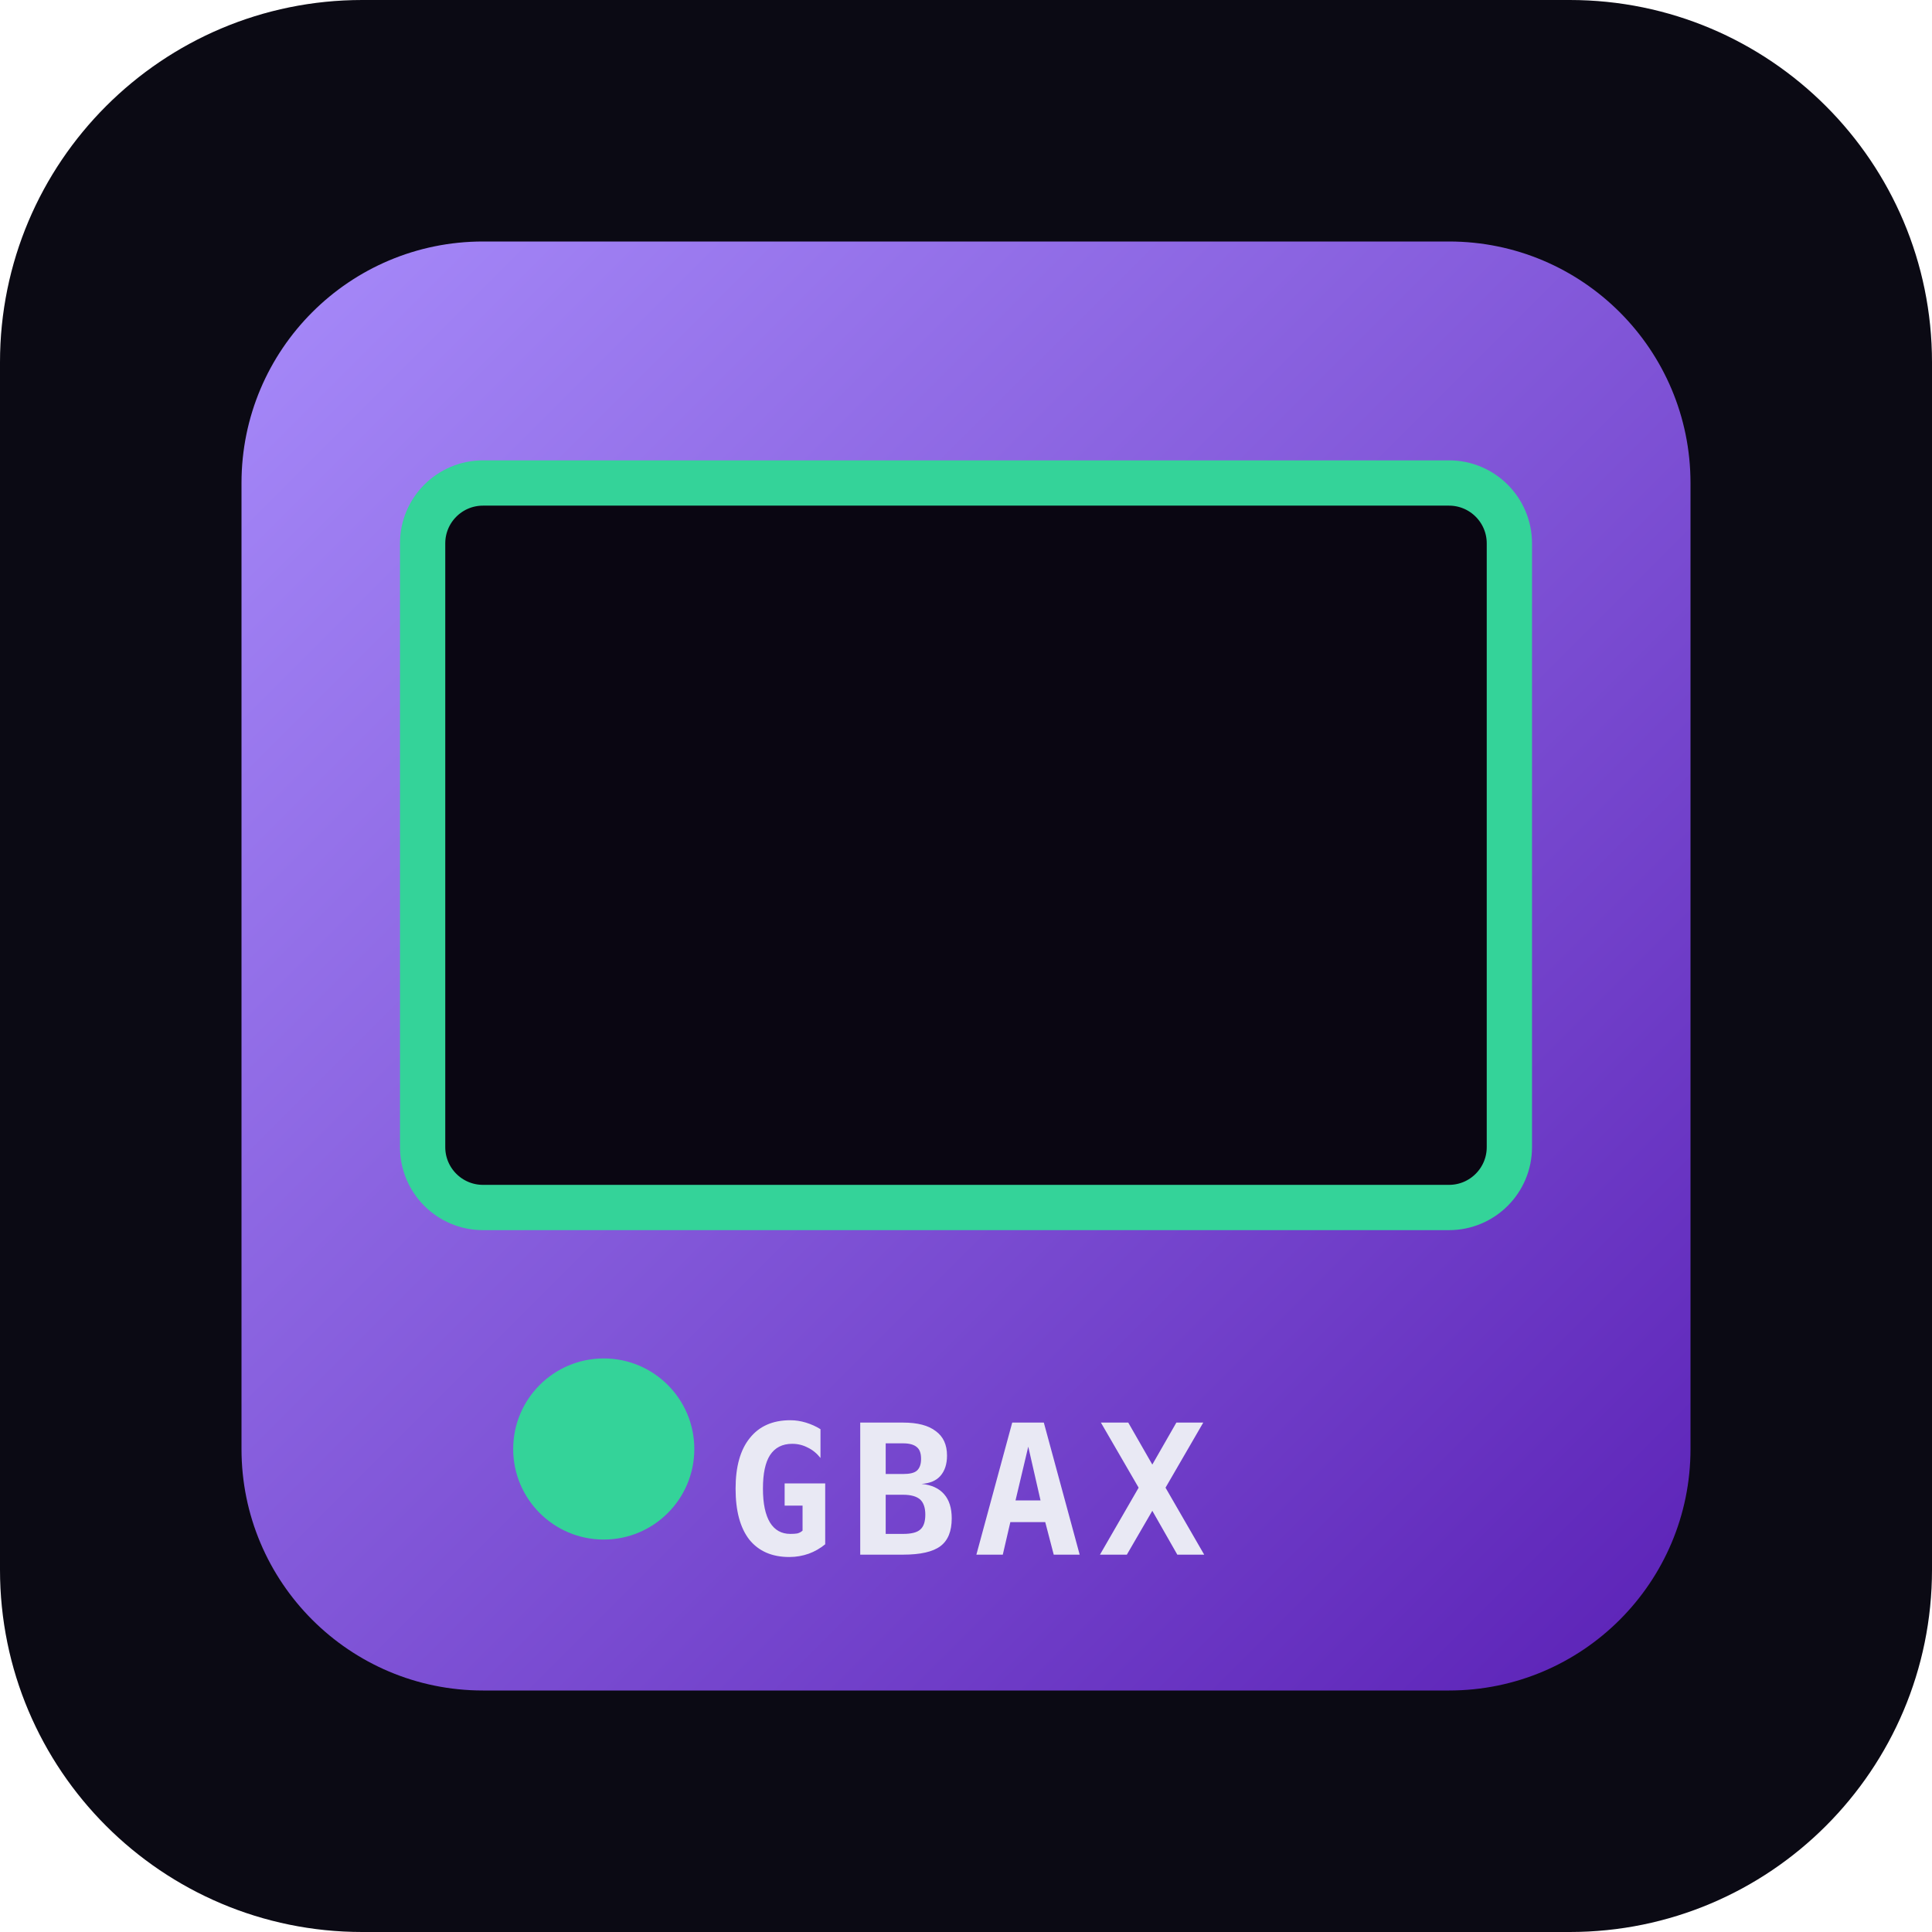
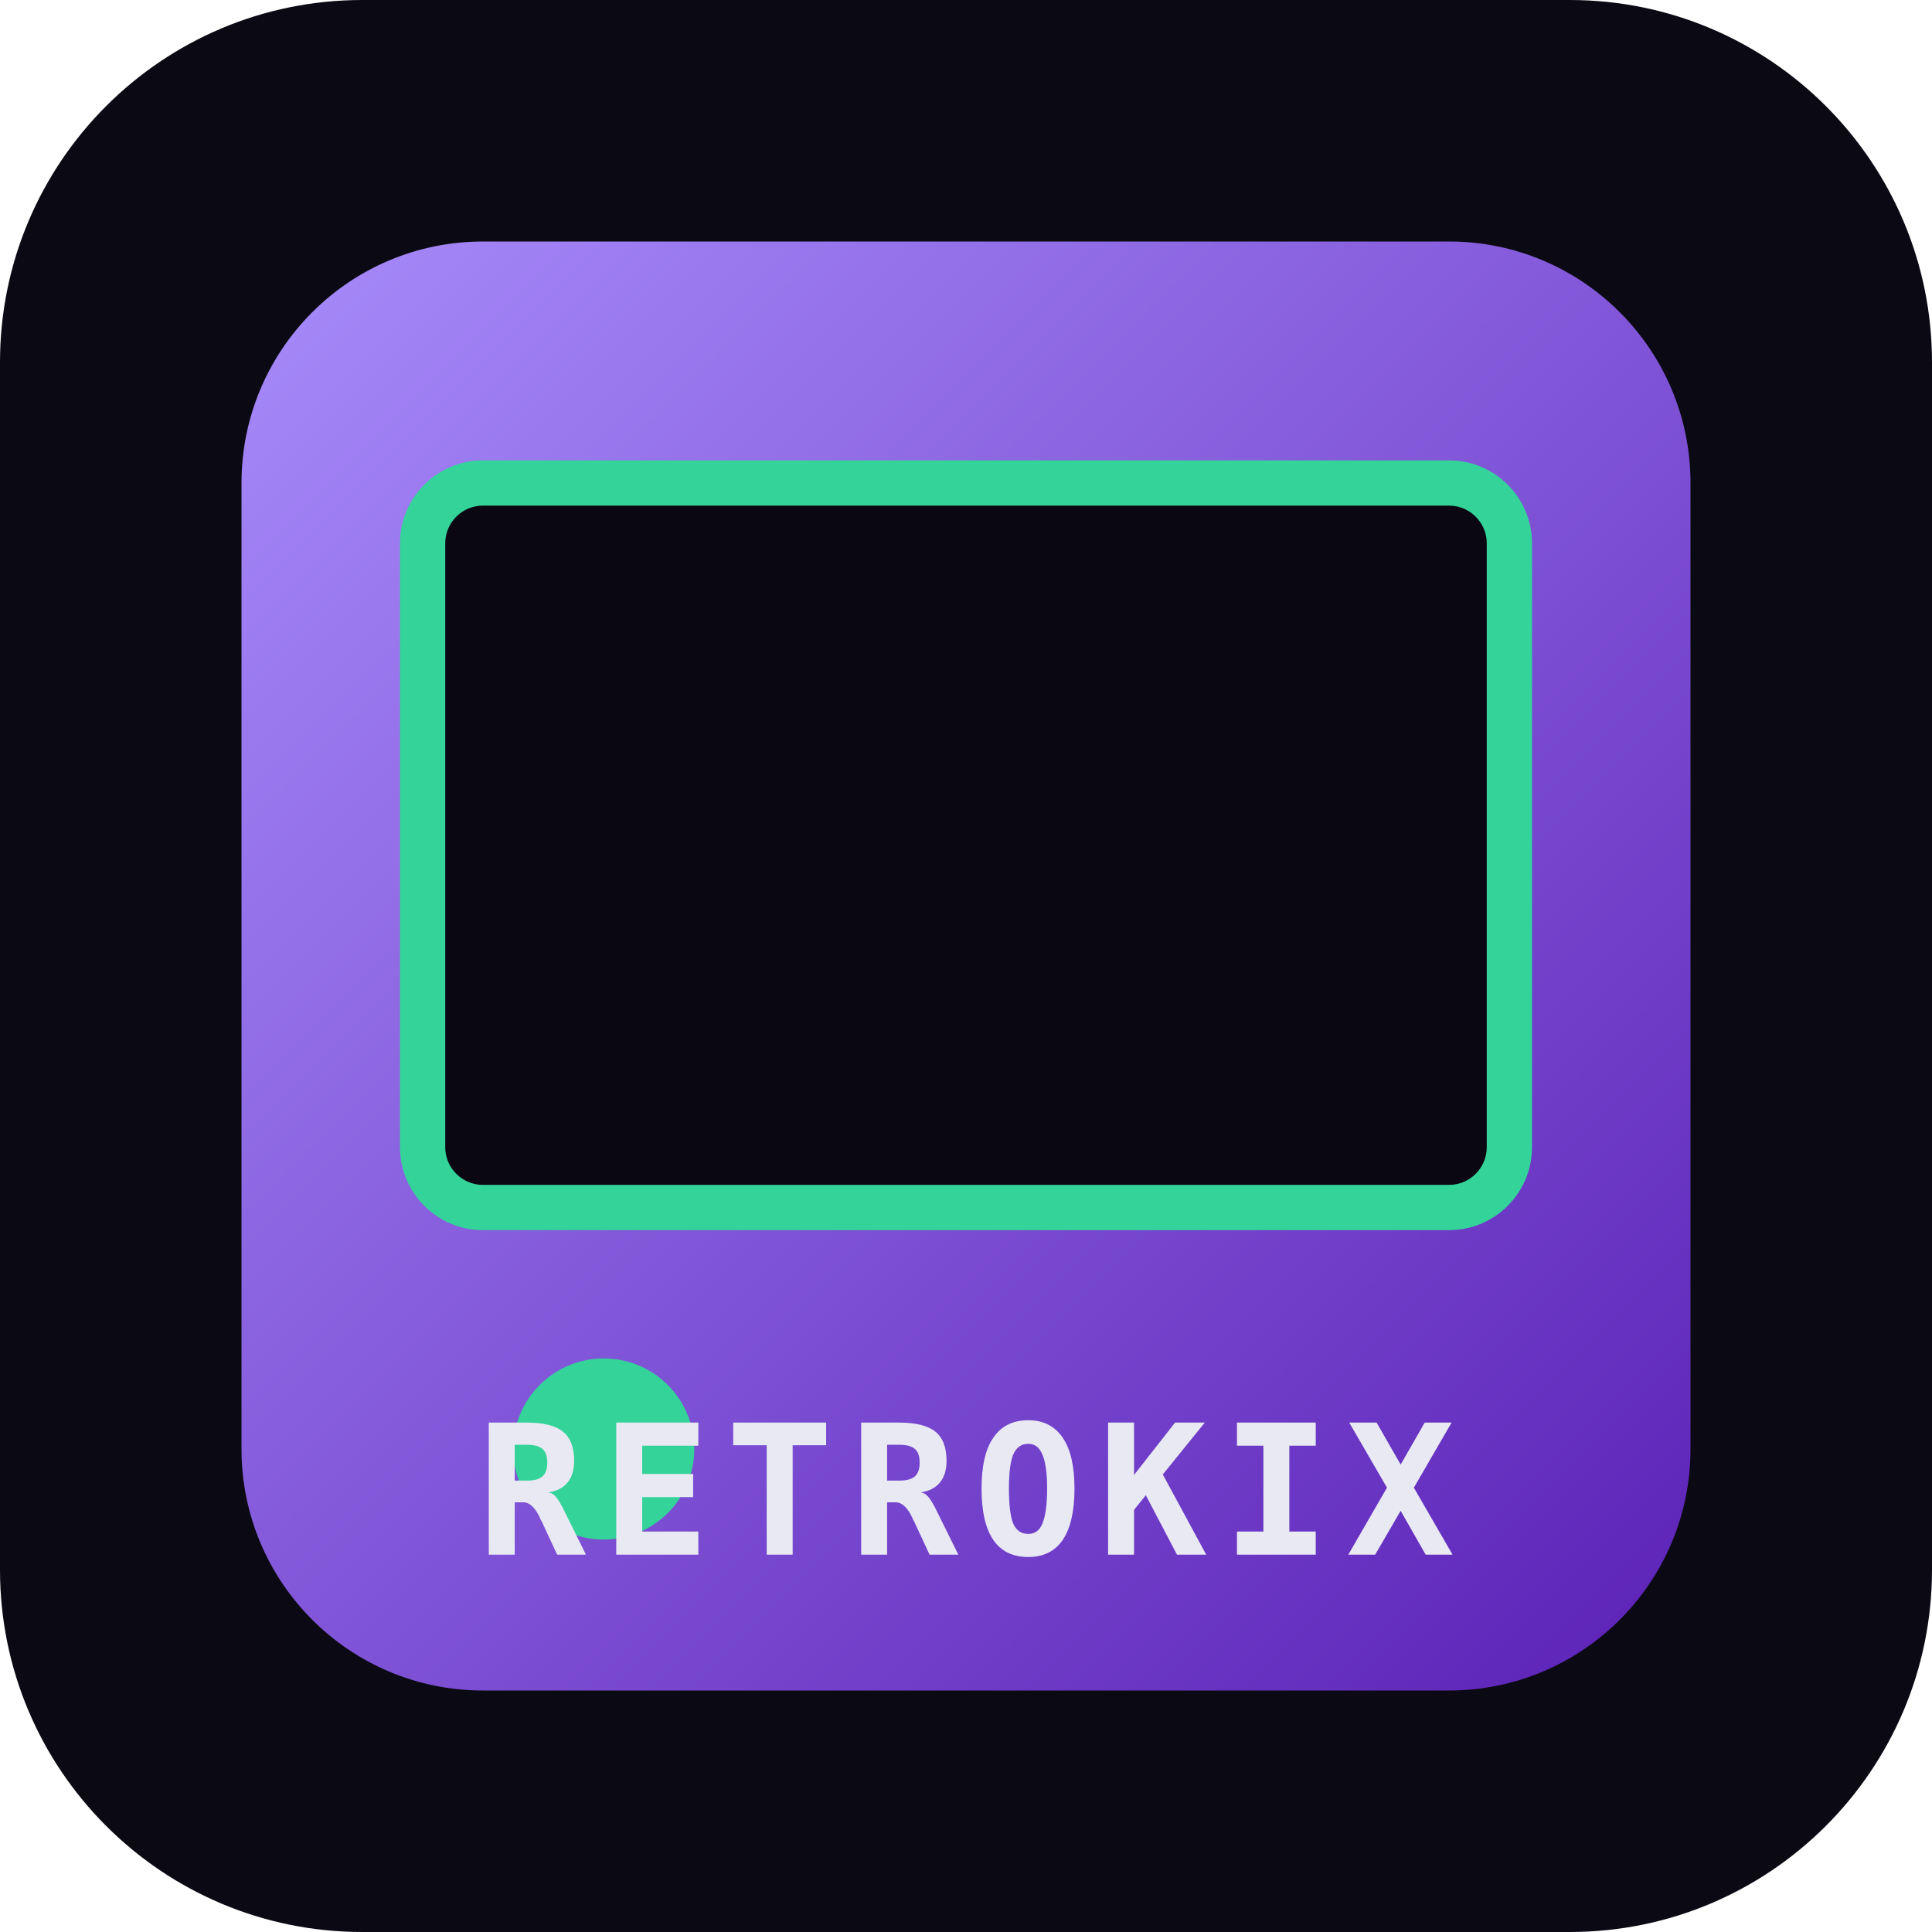
<svg xmlns="http://www.w3.org/2000/svg" viewBox="0 0 64 64">
  <defs>
    <linearGradient id="g" x1="0" y1="0" x2="1" y2="1">
      <stop offset="0%" stop-color="#a78bfa" />
      <stop offset="100%" stop-color="#5b21b6" />
    </linearGradient>
  </defs>
  <rect width="64" height="64" rx="12" fill="#0b0a14" />
  <rect x="8" y="8" width="48" height="48" rx="8" fill="url(#g)" />
  <rect x="14" y="16" width="36" height="24" rx="2" fill="#0a0612" />
  <rect x="14" y="16" width="36" height="24" rx="2" fill="none" stroke="#34d399" stroke-width="1.5" />
  <circle cx="20" cy="48" r="3" fill="#34d399" />
-   <text x="32" y="51.5" text-anchor="middle" font-family="monospace" font-size="6" font-weight="700" fill="#e9e9f4" letter-spacing="0.5">GBAX</text>
+   <text x="32" y="51.5" text-anchor="middle" font-family="monospace" font-size="6" font-weight="700" fill="#e9e9f4" letter-spacing="0.5">RETROKIX</text>
</svg>
